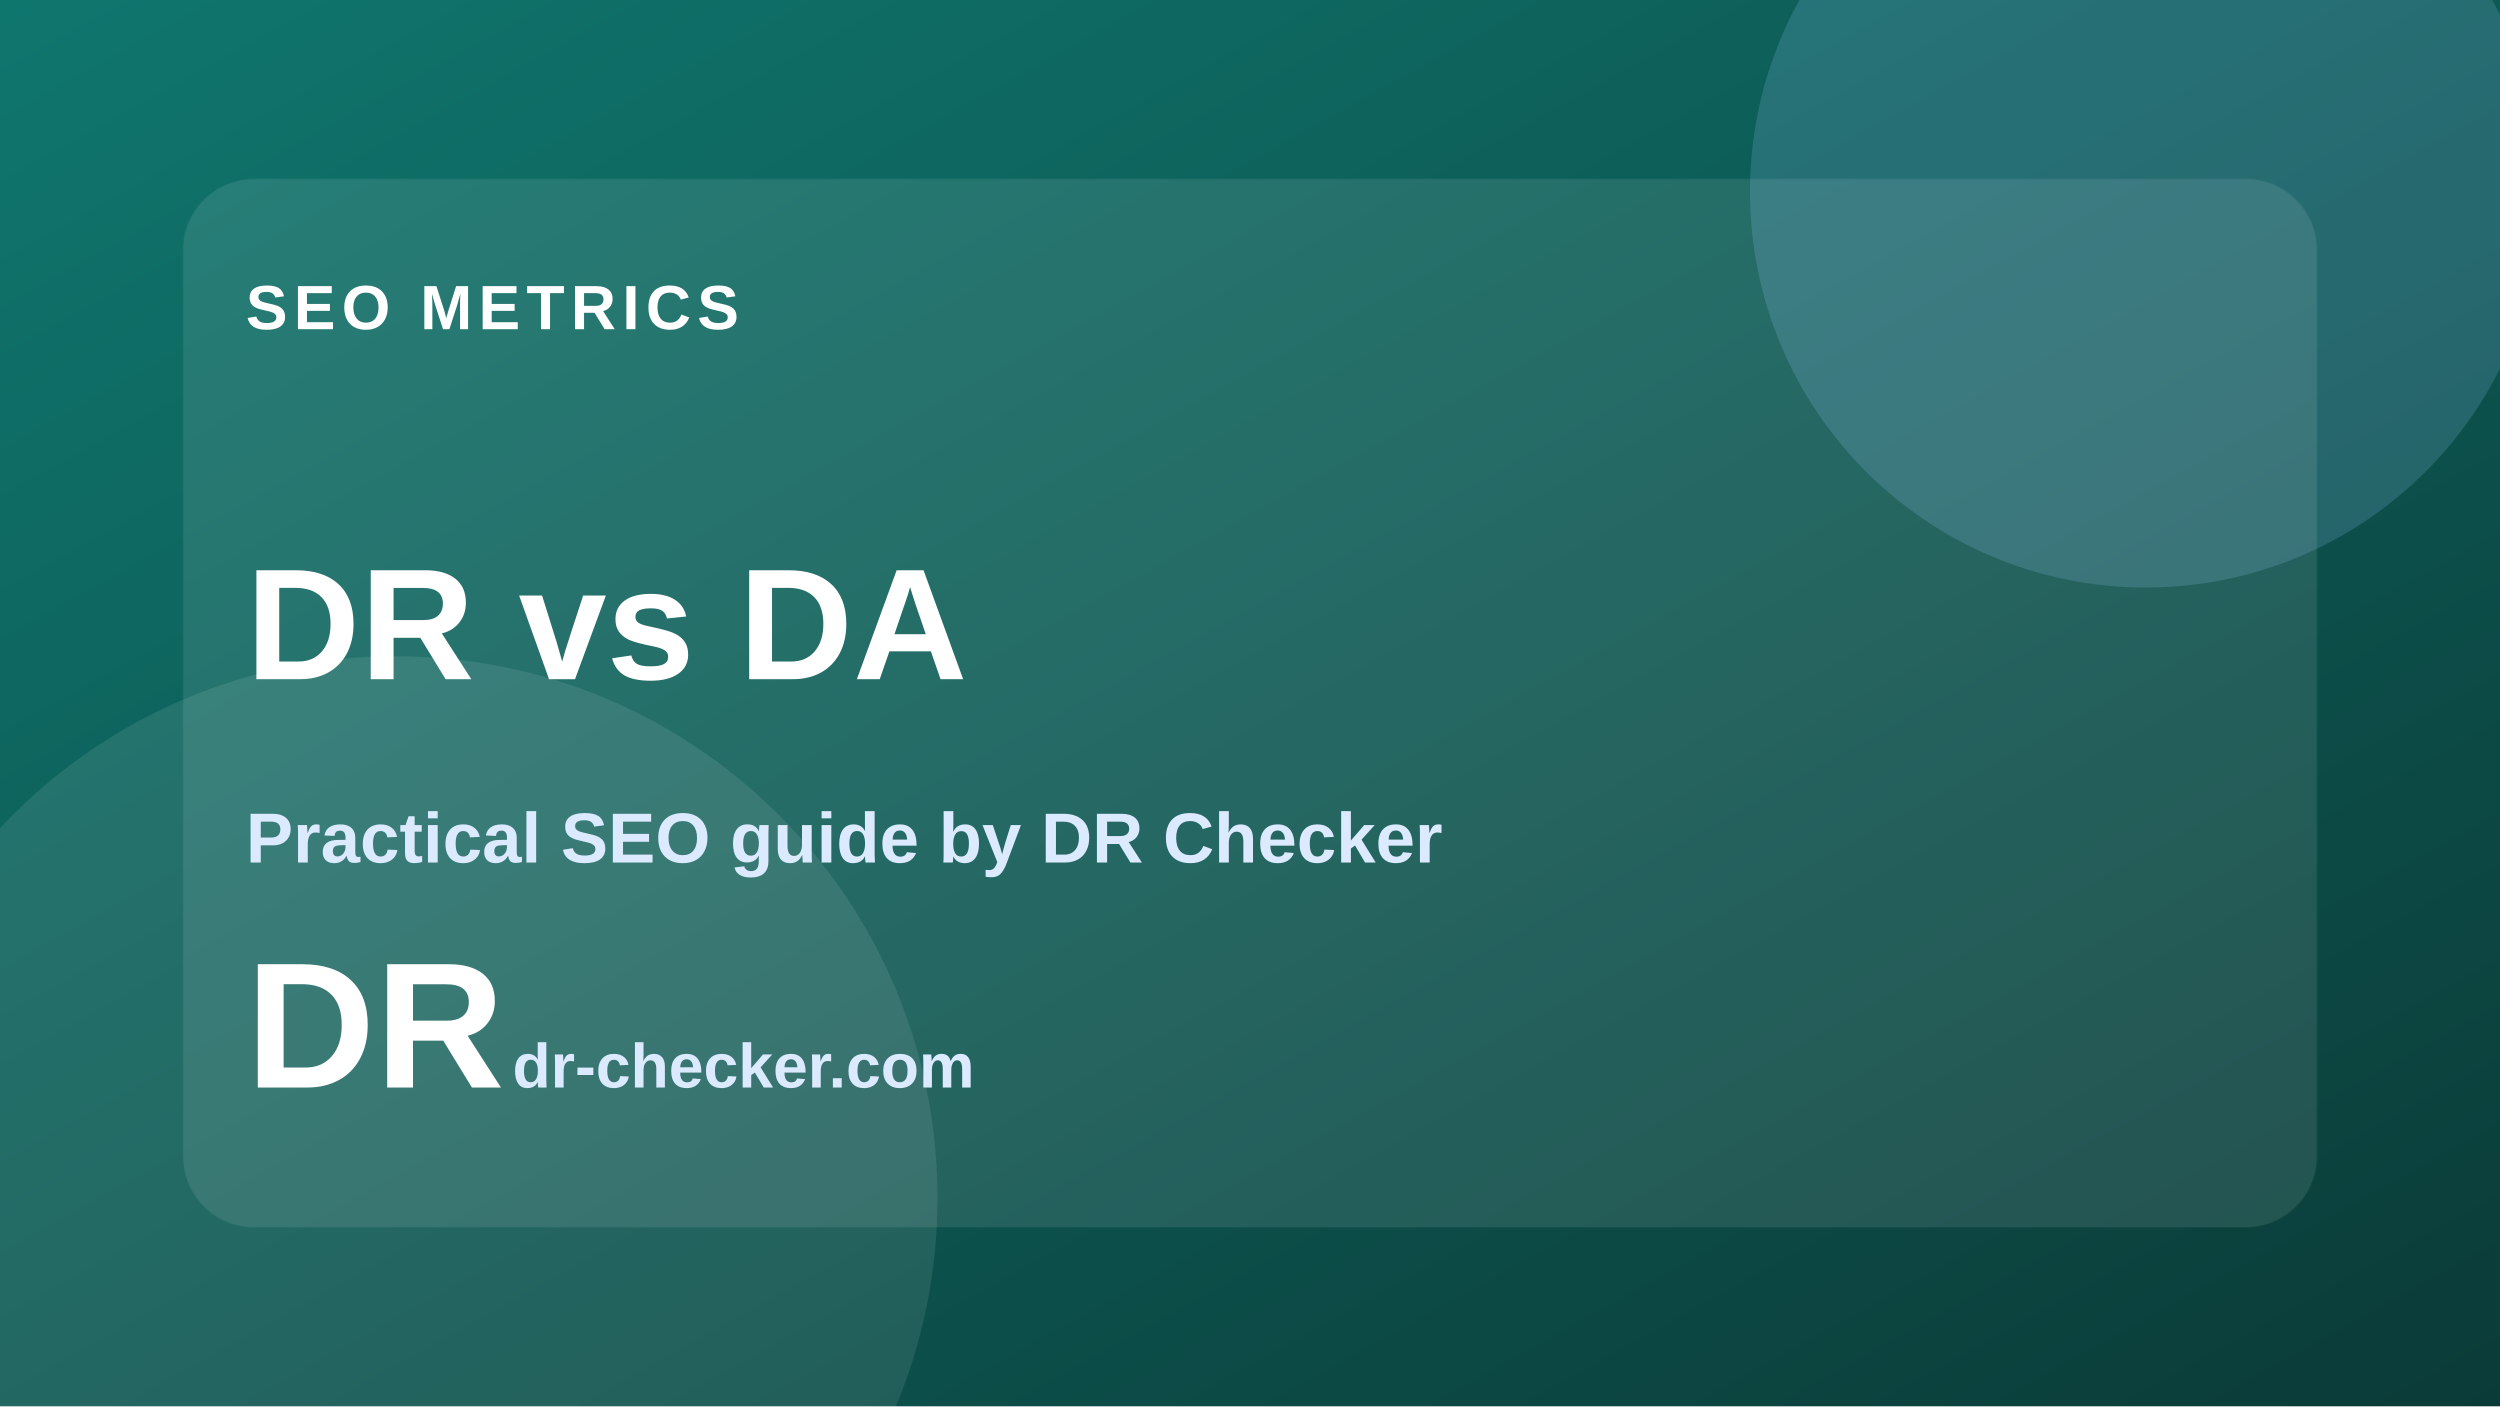
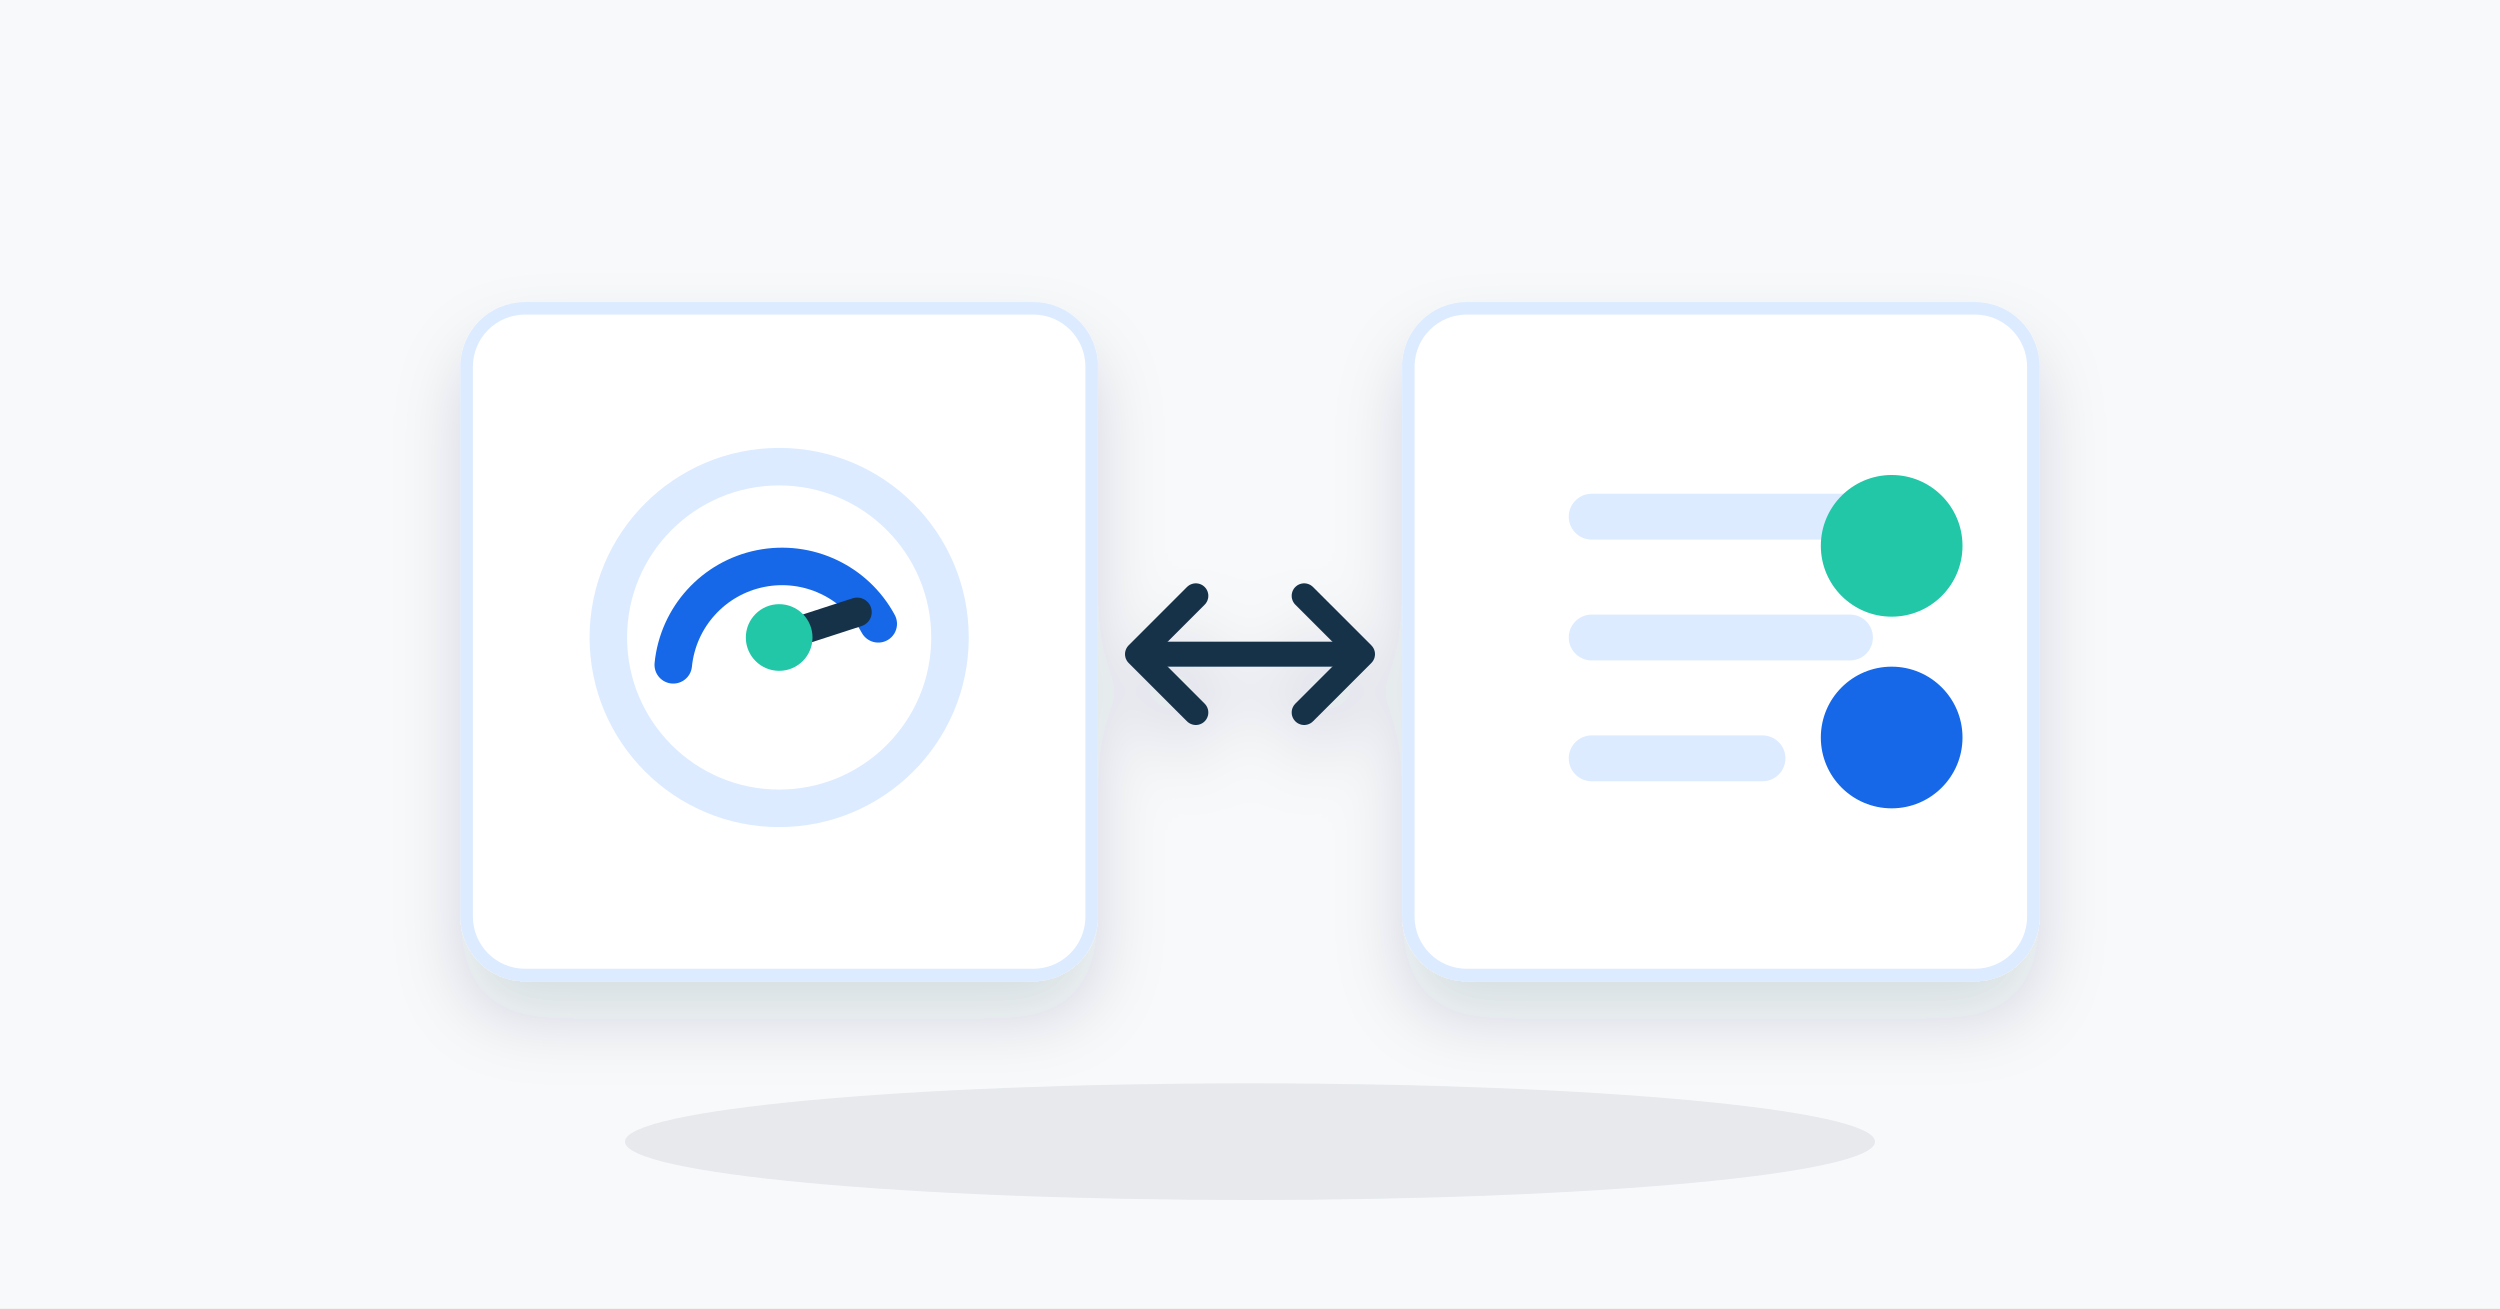
- <svg xmlns="http://www.w3.org/2000/svg" width="1200" height="675" viewBox="0 0 1200 675" role="img" aria-labelledby="title desc">
+ <svg xmlns="http://www.w3.org/2000/svg" width="1200" height="628" viewBox="0 0 1200 628">
+   <rect width="1200" height="628" fill="#F8F9FB" />
+   <ellipse cx="600" cy="548" rx="300" ry="28" fill="#18324A" opacity=".08" />
  <defs>
-     <linearGradient id="g" x1="0" y1="0" x2="1" y2="1">
-       <stop offset="0" stop-color="#0f766e" />
-       <stop offset="1" stop-color="#0b3b38" />
-     </linearGradient>
+     <filter id="s" x="-20%" y="-20%" width="140%" height="150%">
+       <feDropShadow dx="0" dy="18" stdDeviation="16" flood-color="#18324A" flood-opacity=".14" />
+     </filter>
  </defs>
-   <rect width="1200" height="675" fill="url(#g)" />
-   <circle cx="1030" cy="92" r="190" fill="#93c5fd" opacity=".18" />
-   <circle cx="190" cy="575" r="260" fill="#ffffff" opacity=".09" />
-   <rect x="88" y="86" width="1024" height="503" rx="34" fill="#ffffff" opacity=".10" stroke="#ffffff" stroke-opacity=".24" />
-   <text x="118" y="158" fill="#ffffff" font-family="Arial, Helvetica, sans-serif" font-size="30" font-weight="600" letter-spacing="3">SEO METRICS</text>
-   <text x="118" y="326" fill="#ffffff" font-family="Arial, Helvetica, sans-serif" font-size="76" font-weight="900">DR vs DA</text>
-   <text x="118" y="414" fill="#dbeafe" font-family="Arial, Helvetica, sans-serif" font-size="34" font-weight="700">Practical SEO guide by DR Checker</text>
-   <text x="118" y="522" fill="#ffffff" font-family="Arial, Helvetica, sans-serif" font-size="86" font-weight="900">DR</text>
-   <text x="246" y="522" fill="#dbeafe" font-family="Arial, Helvetica, sans-serif" font-size="30" font-weight="600">dr-checker.com</text>
+   <g filter="url(#s)">
+     <rect x="224" y="148" width="300" height="320" rx="28" fill="#fff" stroke="#DCEBFF" stroke-width="6" />
+     <circle cx="374" cy="306" r="82" fill="#fff" stroke="#DCEBFF" stroke-width="18" />
+     <path d="M 323.16 319.12 A 52.48 52.48 0 0 1 421.56 299.44" fill="none" stroke="#1368E9" stroke-width="18" stroke-linecap="round" />
+     <path d="M374 306l37.434 -12.163" stroke="#18324A" stroke-width="14" stroke-linecap="round" />
+     <circle cx="374" cy="306" r="16" fill="#20C7A8" />
+     <rect x="676" y="148" width="300" height="320" rx="28" fill="#fff" stroke="#DCEBFF" stroke-width="6" />
+     <path d="M764 248h124M764 306h124M764 364h82" stroke="#DCEBFF" stroke-width="22" stroke-linecap="round" />
+     <circle cx="908" cy="262" r="34" fill="#20C7A8" />
+     <circle cx="908" cy="354" r="34" fill="#1368E9" />
+     <path d="M550 314h100" stroke="#18324A" stroke-width="12" stroke-linecap="round" />
+     <path d="M574 286l-28 28 28 28M626 286l28 28-28 28" fill="none" stroke="#18324A" stroke-width="12" stroke-linecap="round" stroke-linejoin="round" />
+   </g>
</svg>
